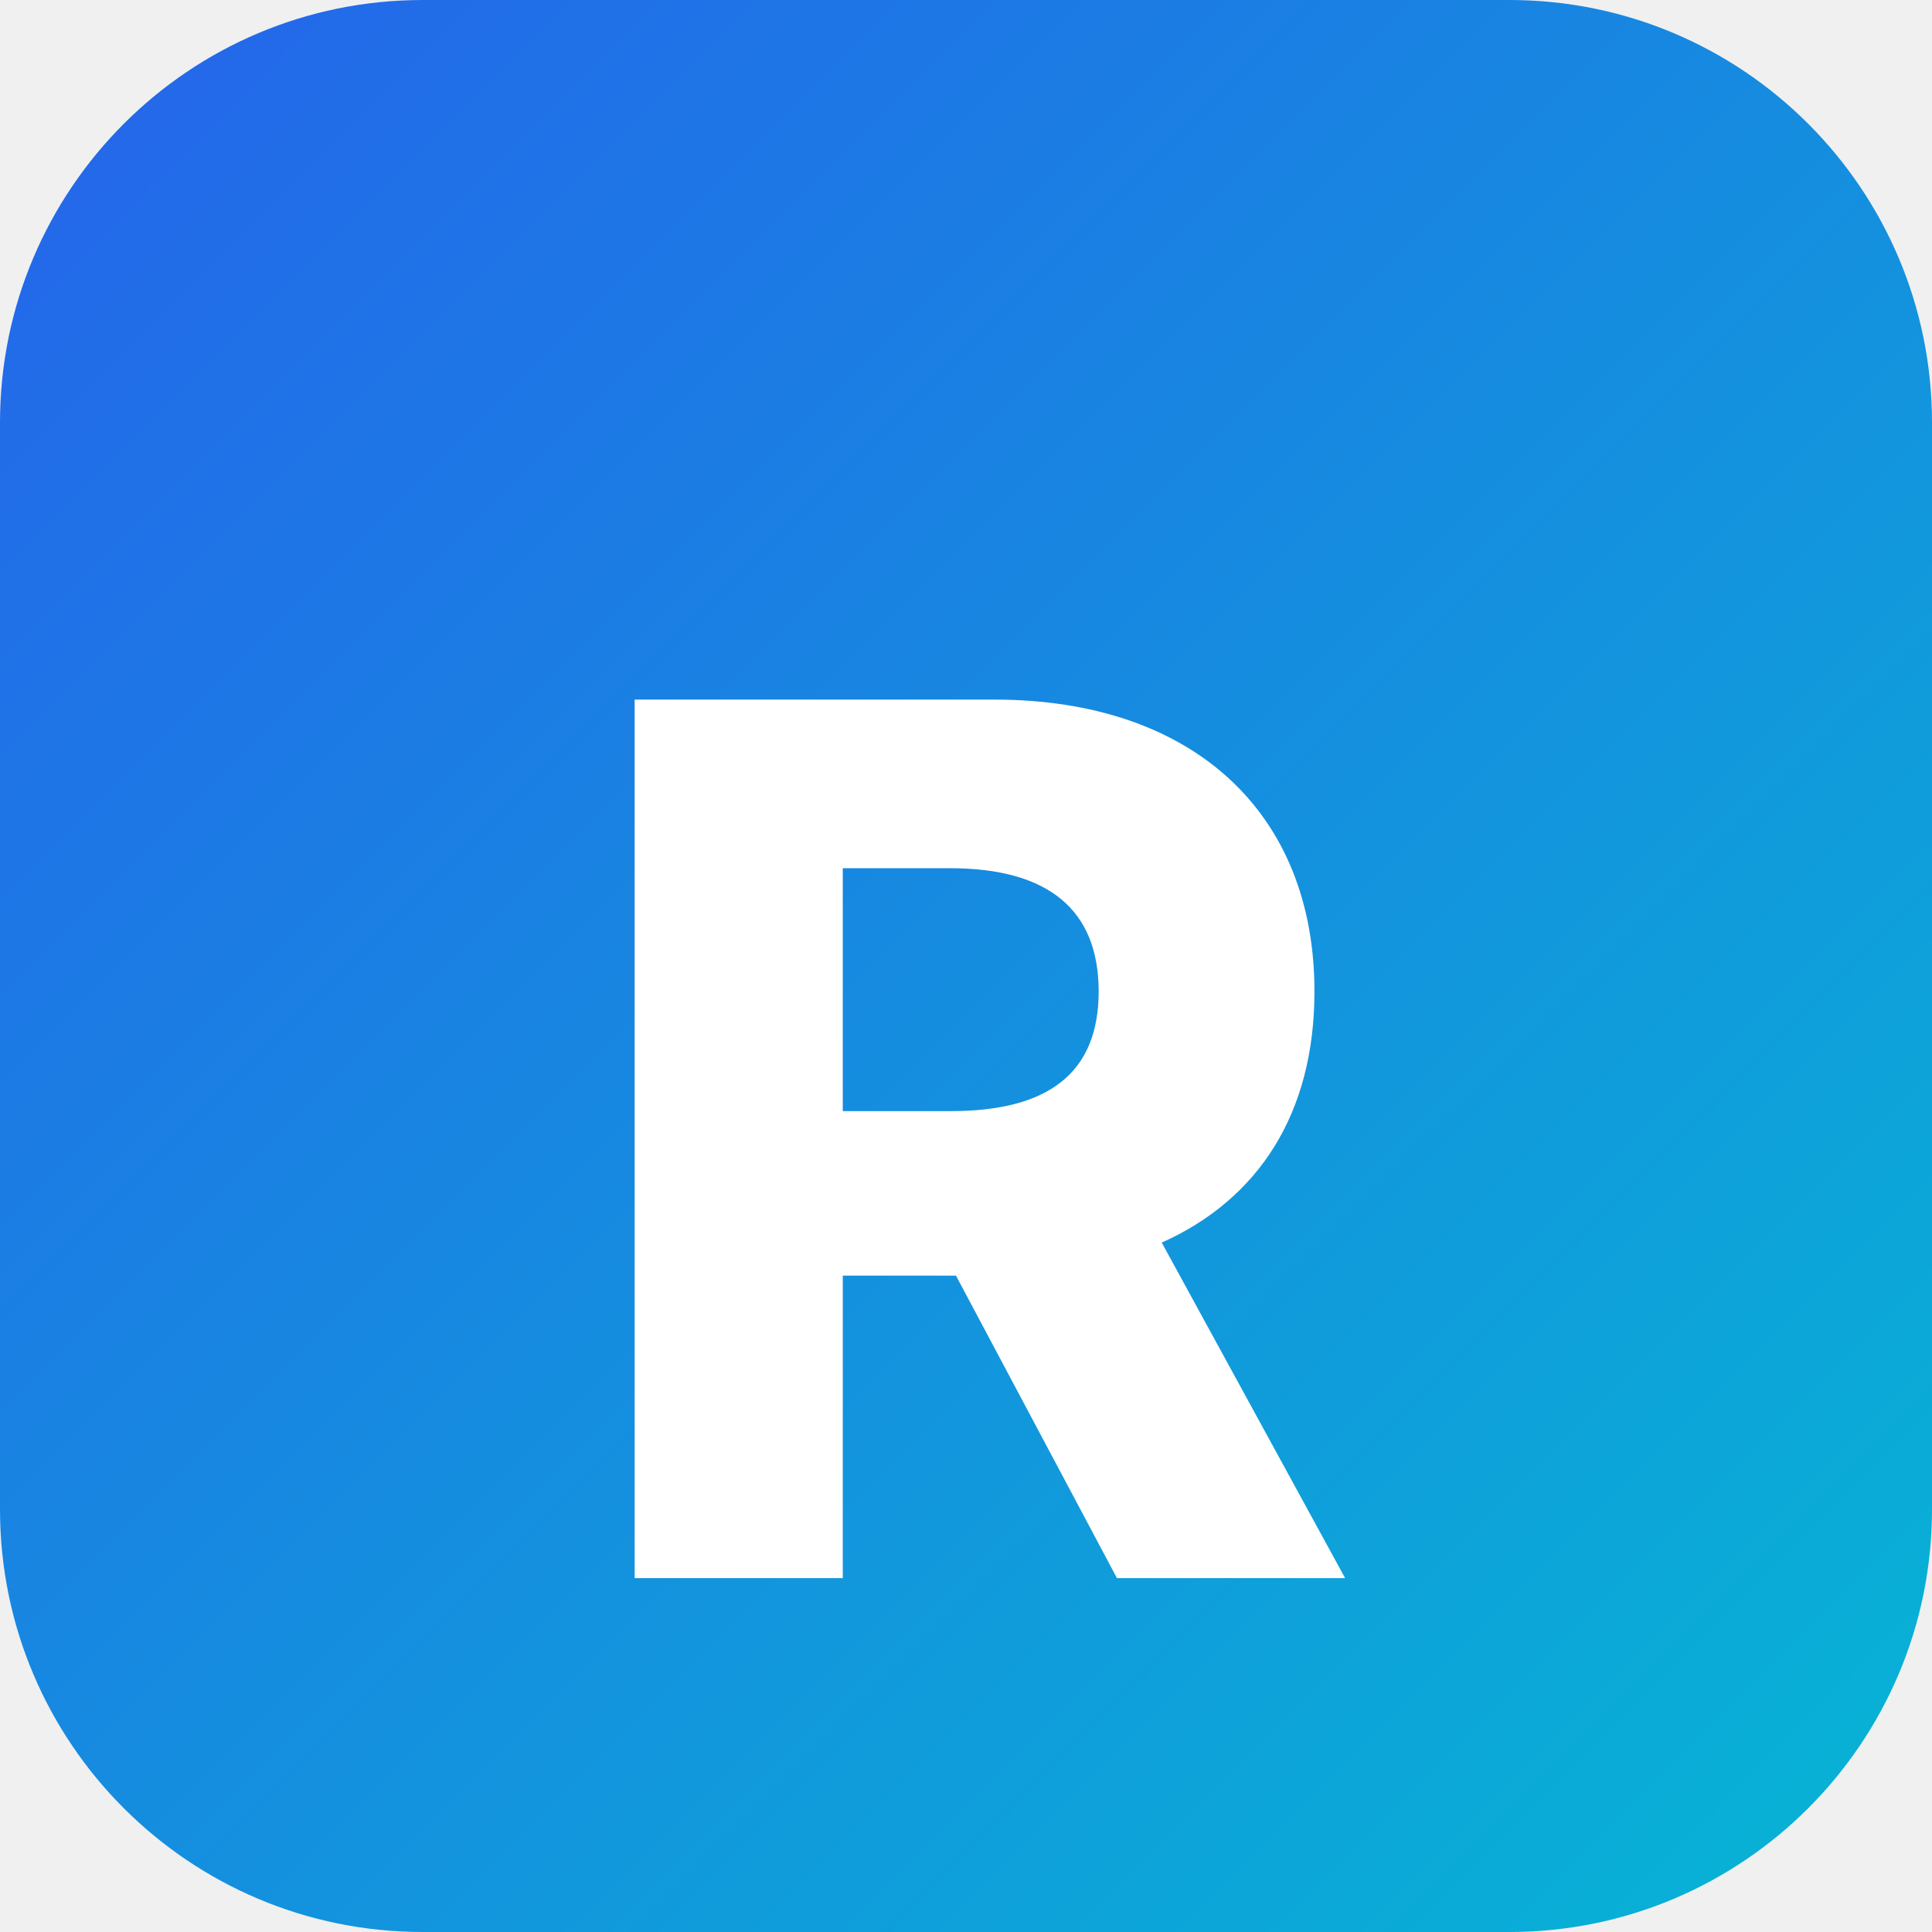
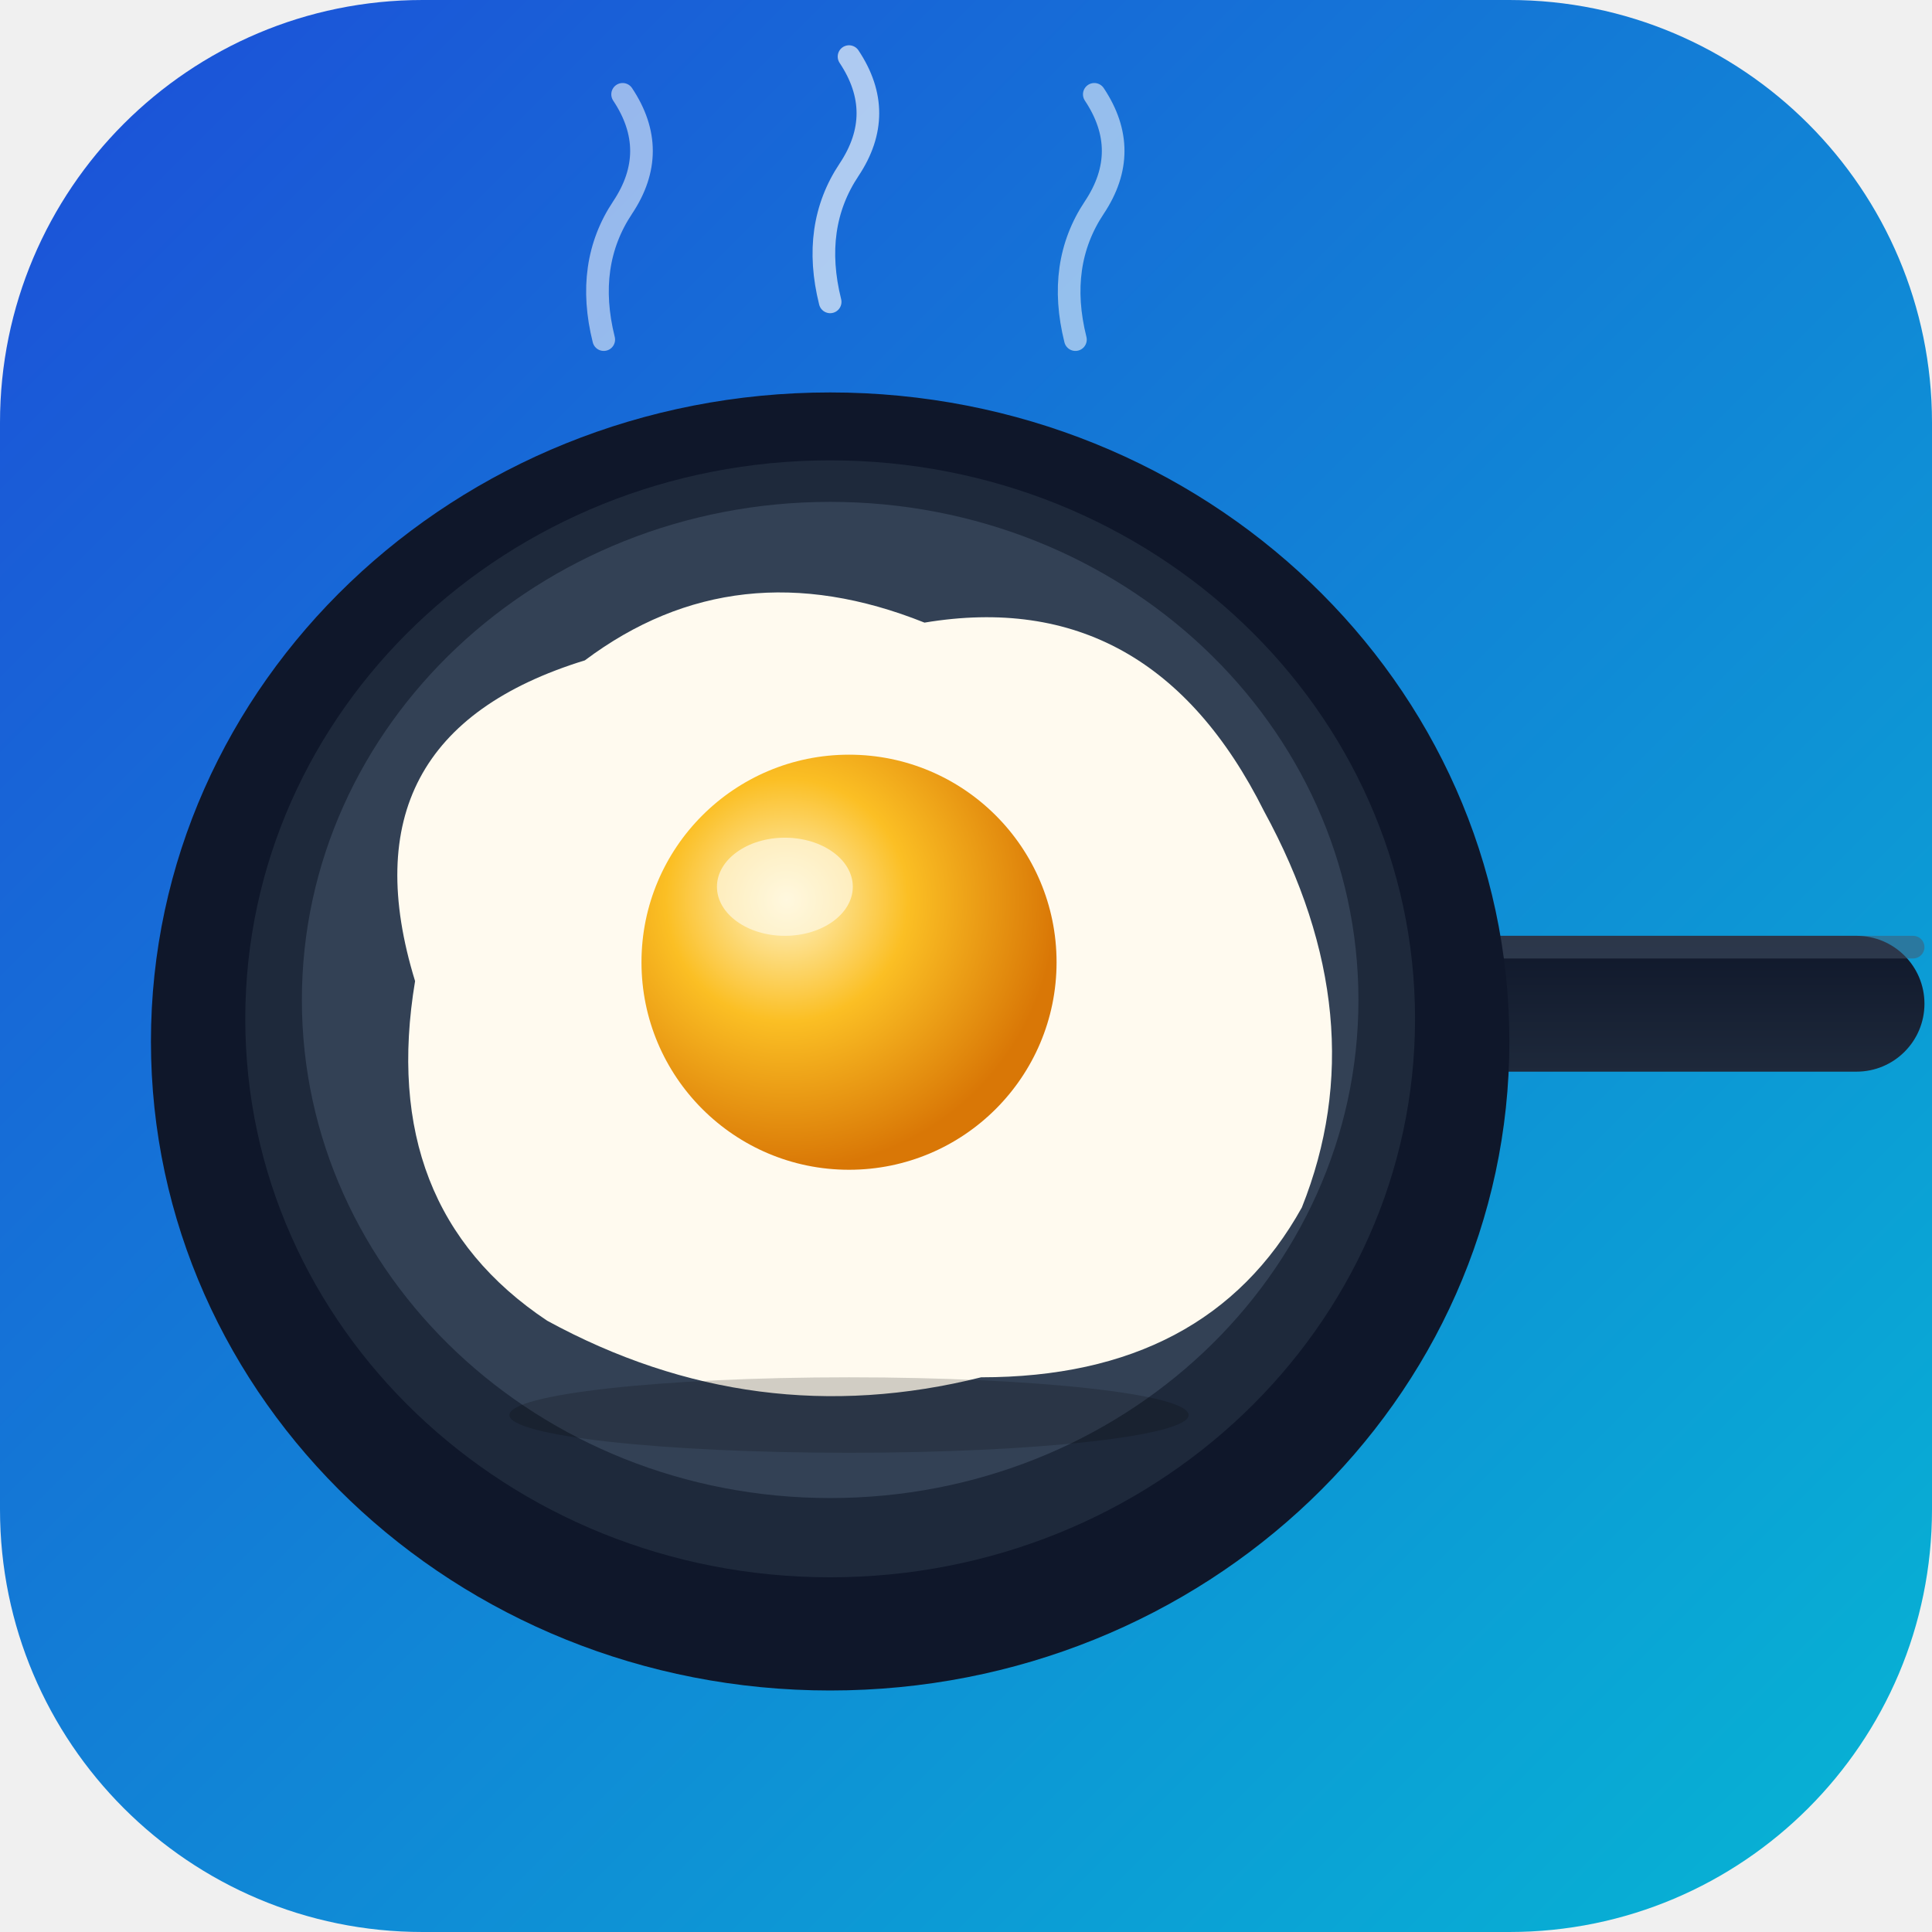
<svg xmlns="http://www.w3.org/2000/svg" viewBox="0 0 512 512">
  <defs>
-     <linearGradient id="g" x1="0%" y1="0%" x2="100%" y2="100%">
-       <stop offset="0%" stop-color="#2563eb" />
+     <linearGradient id="bg" x1="0%" y1="0%" x2="100%" y2="100%">
+       <stop offset="0%" stop-color="#1d4ed8" />
      <stop offset="100%" stop-color="#06b6d4" />
    </linearGradient>
+     <radialGradient id="yema" cx="35%" cy="35%" r="65%">
+       <stop offset="0%" stop-color="#fef3c7" />
+       <stop offset="45%" stop-color="#fbbf24" />
+       <stop offset="100%" stop-color="#d97706" />
+     </radialGradient>
+     <linearGradient id="mango" x1="0%" y1="0%" x2="0%" y2="100%">
+       <stop offset="0%" stop-color="#0f172a" />
+       <stop offset="100%" stop-color="#1e293b" />
+     </linearGradient>
  </defs>
-   <rect width="512" height="512" rx="112" fill="url(#g)" />
-   <text x="50%" y="58%" font-size="320" font-family="-apple-system, BlinkMacSystemFont, 'Segoe UI', Manrope, sans-serif" font-weight="800" text-anchor="middle" dominant-baseline="middle" fill="white" letter-spacing="-12">R</text>
+   <rect width="512" height="512" rx="112" fill="url(#bg)" />
+   <rect x="340" y="248" width="170" height="36" rx="18" fill="url(#mango)" />
+   <rect x="340" y="248" width="170" height="6" rx="3" fill="#475569" opacity="0.5" />
+   <ellipse cx="220" cy="276" rx="180" ry="172" fill="#0f172a" />
+   <ellipse cx="220" cy="270" rx="155" ry="148" fill="#1e293b" />
+   <ellipse cx="220" cy="265" rx="140" ry="132" fill="#334155" />
+   <path d="M 110 260            Q 90 195 155 175            Q 195 145 245 165            Q 305 155 335 215            Q 365 270 345 320            Q 320 365 260 365            Q 200 380 145 350            Q 100 320 110 260 Z" fill="#fffaef" />
+   <ellipse cx="225" cy="375" rx="90" ry="10" fill="#000000" opacity="0.18" />
+   <circle cx="225" cy="255" r="55" fill="url(#yema)" />
+   <ellipse cx="208" cy="235" rx="18" ry="13" fill="#fffbeb" opacity="0.65" />
+   <path d="M 160 90 Q 155 70 165 55 Q 175 40 165 25" stroke="#ffffff" stroke-width="6" stroke-linecap="round" fill="none" opacity="0.55" />
+   <path d="M 220 80 Q 215 60 225 45 Q 235 30 225 15" stroke="#ffffff" stroke-width="6" stroke-linecap="round" fill="none" opacity="0.65" />
+   <path d="M 285 90 Q 280 70 290 55 Q 300 40 290 25" stroke="#ffffff" stroke-width="6" stroke-linecap="round" fill="none" opacity="0.55" />
</svg>
